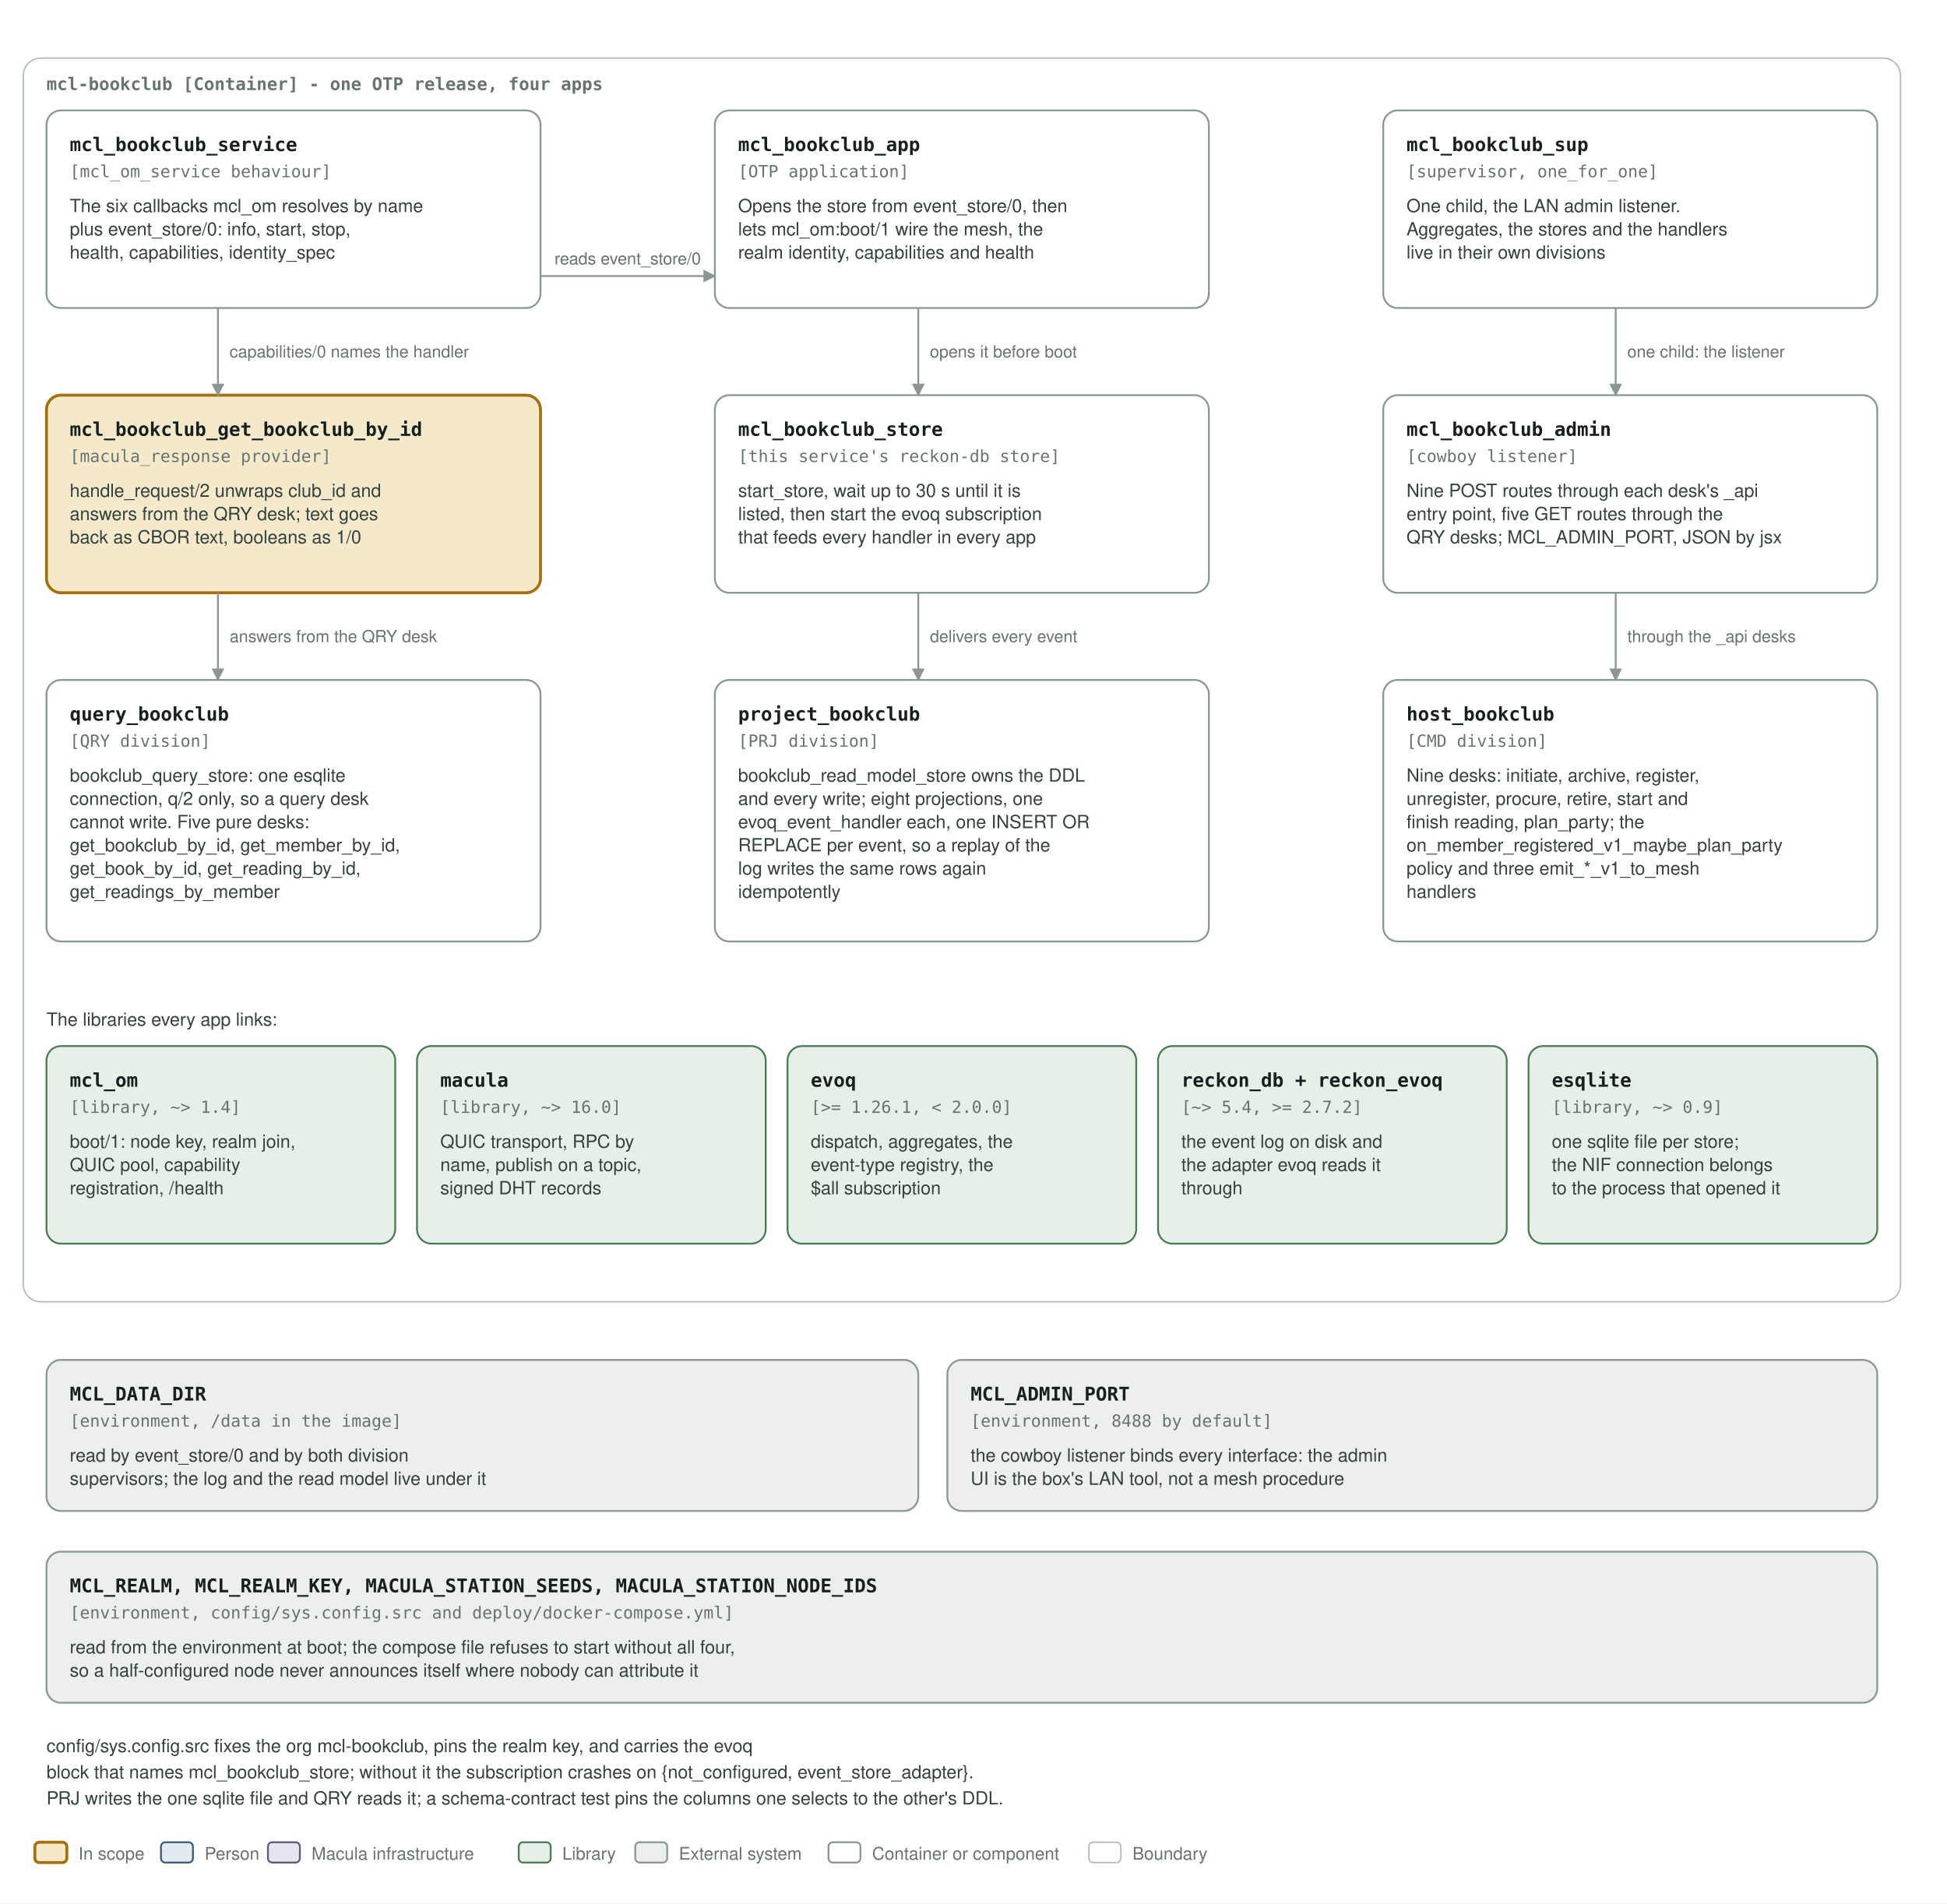
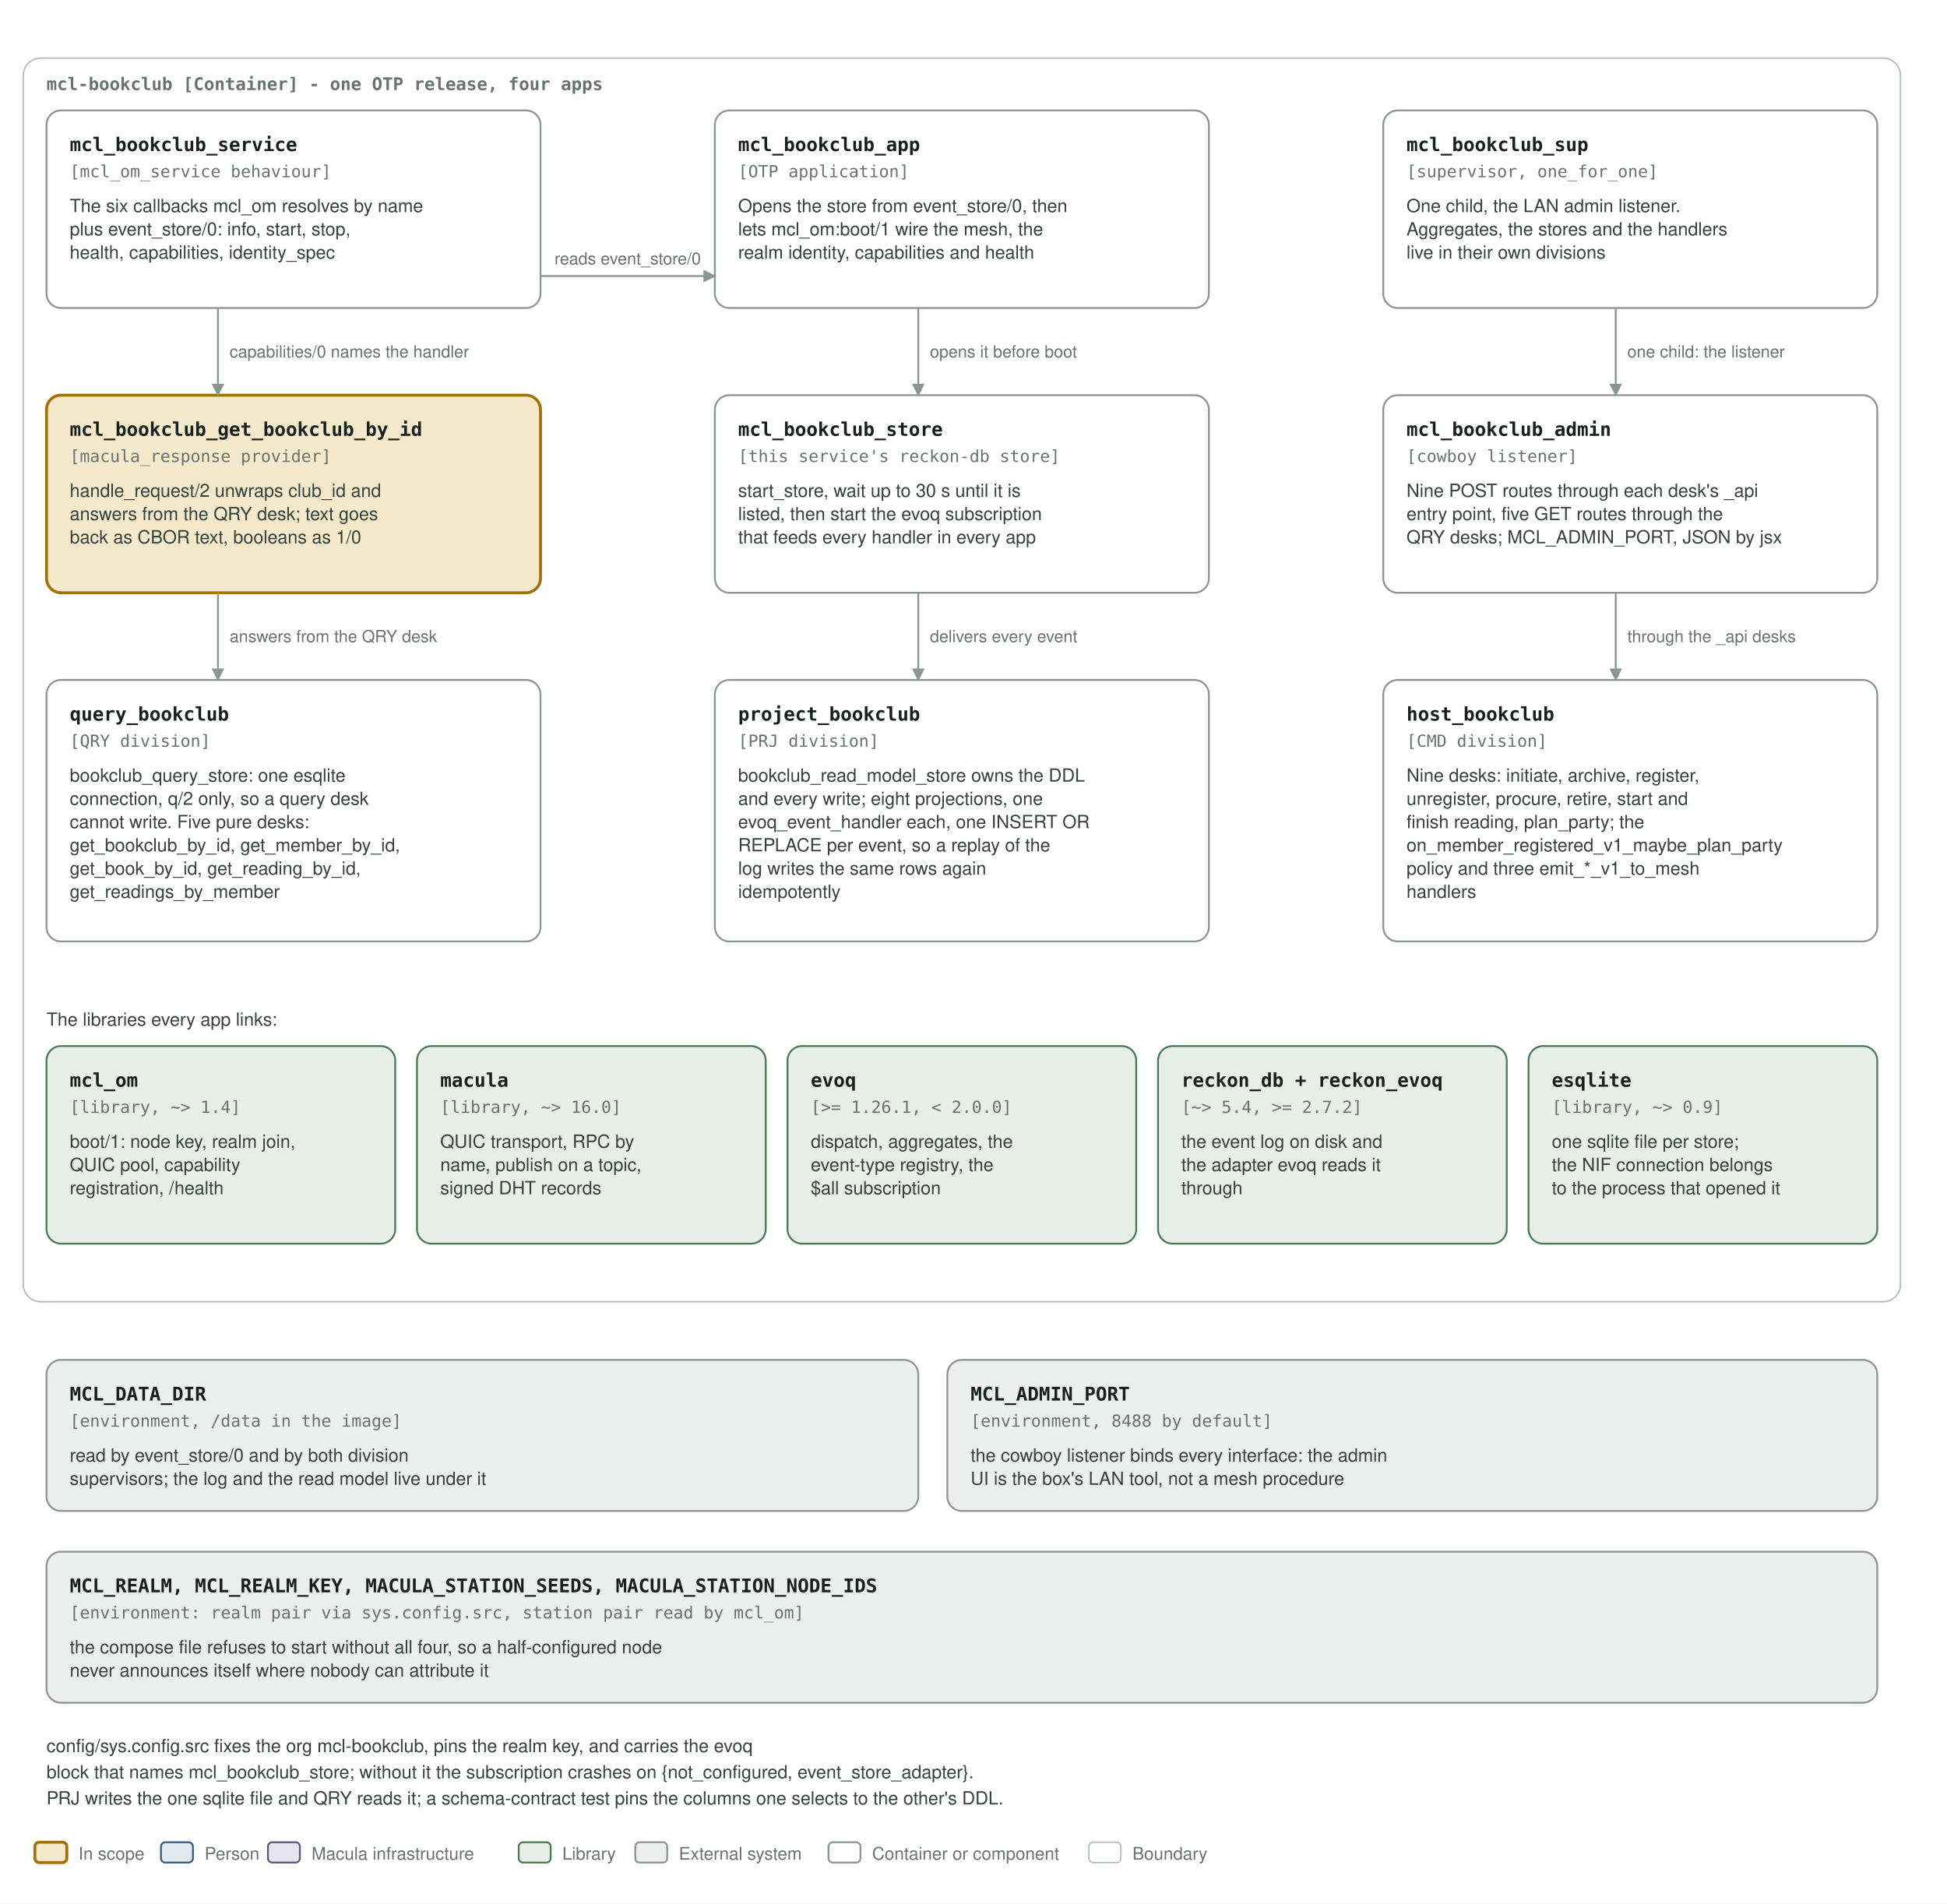
<svg xmlns="http://www.w3.org/2000/svg" viewBox="0 0 1340 1310" role="img" aria-label="mcl-bookclub components">
  <style>
.t-name { font-family: "Atkinson Hyperlegible", "Segoe UI", system-ui, -apple-system, Helvetica, Arial, sans-serif; font-size: 15px; font-weight: 700; }
.t-desc { font-family: "Atkinson Hyperlegible", "Segoe UI", system-ui, -apple-system, Helvetica, Arial, sans-serif; font-size: 12.5px; }
.t-rel { font-family: "Atkinson Hyperlegible", "Segoe UI", system-ui, -apple-system, Helvetica, Arial, sans-serif; font-size: 11.5px; paint-order: stroke; stroke-width: 4px; stroke-linejoin: round; }
.t-code { font-family: "JetBrains Mono", ui-monospace, Menlo, Consolas, monospace; font-size: 13px; font-weight: 600; }
.t-type { font-family: "JetBrains Mono", ui-monospace, Menlo, Consolas, monospace; font-size: 11.5px; }
.t-bound { font-family: "JetBrains Mono", ui-monospace, Menlo, Consolas, monospace; font-size: 12px; font-weight: 600; }
.t-leg { font-family: "Atkinson Hyperlegible", "Segoe UI", system-ui, -apple-system, Helvetica, Arial, sans-serif; font-size: 12px; }
.edge { fill: none; stroke-width: 1.25; }
.edge-later { fill: none; stroke-width: 1.25; stroke-dasharray: 5 4; }
.bg { fill: #FFFFFF; }
.b-sys { fill: #F5E9CC; stroke: #A56F0A; stroke-width: 2; }
.b-per { fill: #E3EBF2; stroke: #3B5B7A; stroke-width: 1.25; }
.b-mac { fill: #E6E4EE; stroke: #5E5A78; stroke-width: 1.25; }
.b-lib { fill: #E7F0E8; stroke: #4A7A55; stroke-width: 1.25; }
.b-ext { fill: #ECEFED; stroke: #8A9791; stroke-width: 1.25; }
.b-cmp { fill: #FFFFFF; stroke: #8A9791; stroke-width: 1.25; }
.b-later { fill: none; stroke: #8A9791; stroke-width: 1.25; stroke-dasharray: 5 4; }
.bound { fill: none; stroke: #B3BDB8; stroke-width: 1; }
.head { fill: #3B5B7A; }
.t-name, .t-code { fill: #16201D; }
.t-type, .t-bound, .t-leg { fill: #66736E; }
.t-desc { fill: #34413C; }
.t-rel { fill: #66736E; stroke: #FFFFFF; }
.edge, .edge-later { stroke: #8A9791; }
.arrowhead { fill: #8A9791; }
@media (prefers-color-scheme: dark) {
.bg { fill: #171F1C; }
.b-sys { fill: #3A2E13; stroke: #E3AA3C; }
.b-per { fill: #1D2A36; stroke: #8EB4D8; }
.b-mac { fill: #26243A; stroke: #A9A4C8; }
.b-lib { fill: #1A241C; stroke: #8FBE9B; }
.b-ext { fill: #1C2421; stroke: #7D8B85; }
.b-cmp { fill: #171F1C; stroke: #7D8B85; }
.b-later { stroke: #7D8B85; }
.bound { stroke: #4A5752; }
.head { fill: #8EB4D8; }
.t-name, .t-code { fill: #E6ECE9; }
.t-type, .t-bound, .t-leg { fill: #93A09A; }
.t-desc { fill: #C3CDC8; }
.t-rel { fill: #93A09A; stroke: #171F1C; }
.edge, .edge-later { stroke: #7D8B85; }
.arrowhead { fill: #7D8B85; }
}
</style>
  <defs>
    <marker id="a" viewBox="0 0 10 10" refX="9" refY="5" markerWidth="7" markerHeight="7" orient="auto-start-reverse">
      <path class="arrowhead" d="M0 0L10 5L0 10z" />
    </marker>
  </defs>
  <rect class="bg" x="0" y="0" width="1340" height="1310" />
  <rect class="bound" x="16" y="40" width="1292" height="856" rx="12" />
  <text class="t-bound" x="32" y="62">mcl-bookclub [Container] - one OTP release, four apps</text>
  <rect class="b-cmp" x="32" y="76" width="340" height="136" rx="10" />
  <text class="t-code" x="48" y="104">mcl_bookclub_service</text>
  <text class="t-type" x="48" y="122">[mcl_om_service behaviour]</text>
  <text class="t-desc" x="48" y="146">The six callbacks mcl_om resolves by name</text>
  <text class="t-desc" x="48" y="162">plus event_store/0: info, start, stop,</text>
  <text class="t-desc" x="48" y="178">health, capabilities, identity_spec</text>
  <rect class="b-cmp" x="492" y="76" width="340" height="136" rx="10" />
  <text class="t-code" x="508" y="104">mcl_bookclub_app</text>
  <text class="t-type" x="508" y="122">[OTP application]</text>
  <text class="t-desc" x="508" y="146">Opens the store from event_store/0, then</text>
  <text class="t-desc" x="508" y="162">lets mcl_om:boot/1 wire the mesh, the</text>
  <text class="t-desc" x="508" y="178">realm identity, capabilities and health</text>
  <rect class="b-cmp" x="952" y="76" width="340" height="136" rx="10" />
  <text class="t-code" x="968" y="104">mcl_bookclub_sup</text>
  <text class="t-type" x="968" y="122">[supervisor, one_for_one]</text>
  <text class="t-desc" x="968" y="146">One child, the LAN admin listener.</text>
  <text class="t-desc" x="968" y="162">Aggregates, the stores and the handlers</text>
  <text class="t-desc" x="968" y="178">live in their own divisions</text>
  <rect class="b-sys" x="32" y="272" width="340" height="136" rx="10" />
  <text class="t-code" x="48" y="300">mcl_bookclub_get_bookclub_by_id</text>
  <text class="t-type" x="48" y="318">[macula_response provider]</text>
  <text class="t-desc" x="48" y="342">handle_request/2 unwraps club_id and</text>
  <text class="t-desc" x="48" y="358">answers from the QRY desk; text goes</text>
  <text class="t-desc" x="48" y="374">back as CBOR text, booleans as 1/0</text>
  <rect class="b-cmp" x="492" y="272" width="340" height="136" rx="10" />
  <text class="t-code" x="508" y="300">mcl_bookclub_store</text>
  <text class="t-type" x="508" y="318">[this service's reckon-db store]</text>
  <text class="t-desc" x="508" y="342">start_store, wait up to 30 s until it is</text>
  <text class="t-desc" x="508" y="358">listed, then start the evoq subscription</text>
  <text class="t-desc" x="508" y="374">that feeds every handler in every app</text>
  <rect class="b-cmp" x="952" y="272" width="340" height="136" rx="10" />
  <text class="t-code" x="968" y="300">mcl_bookclub_admin</text>
  <text class="t-type" x="968" y="318">[cowboy listener]</text>
  <text class="t-desc" x="968" y="342">Nine POST routes through each desk's _api</text>
  <text class="t-desc" x="968" y="358">entry point, five GET routes through the</text>
  <text class="t-desc" x="968" y="374">QRY desks; MCL_ADMIN_PORT, JSON by jsx</text>
  <rect class="b-cmp" x="32" y="468" width="340" height="180" rx="10" />
  <text class="t-code" x="48" y="496">query_bookclub</text>
  <text class="t-type" x="48" y="514">[QRY division]</text>
  <text class="t-desc" x="48" y="538">bookclub_query_store: one esqlite</text>
  <text class="t-desc" x="48" y="554">connection, q/2 only, so a query desk</text>
  <text class="t-desc" x="48" y="570">cannot write. Five pure desks:</text>
  <text class="t-desc" x="48" y="586">get_bookclub_by_id, get_member_by_id,</text>
  <text class="t-desc" x="48" y="602">get_book_by_id, get_reading_by_id,</text>
  <text class="t-desc" x="48" y="618">get_readings_by_member</text>
  <rect class="b-cmp" x="492" y="468" width="340" height="180" rx="10" />
  <text class="t-code" x="508" y="496">project_bookclub</text>
  <text class="t-type" x="508" y="514">[PRJ division]</text>
  <text class="t-desc" x="508" y="538">bookclub_read_model_store owns the DDL</text>
  <text class="t-desc" x="508" y="554">and every write; eight projections, one</text>
  <text class="t-desc" x="508" y="570">evoq_event_handler each, one INSERT OR</text>
  <text class="t-desc" x="508" y="586">REPLACE per event, so a replay of the</text>
  <text class="t-desc" x="508" y="602">log writes the same rows again</text>
  <text class="t-desc" x="508" y="618">idempotently</text>
  <rect class="b-cmp" x="952" y="468" width="340" height="180" rx="10" />
  <text class="t-code" x="968" y="496">host_bookclub</text>
  <text class="t-type" x="968" y="514">[CMD division]</text>
  <text class="t-desc" x="968" y="538">Nine desks: initiate, archive, register,</text>
  <text class="t-desc" x="968" y="554">unregister, procure, retire, start and</text>
  <text class="t-desc" x="968" y="570">finish reading, plan_party; the</text>
  <text class="t-desc" x="968" y="586">on_member_registered_v1_maybe_plan_party</text>
  <text class="t-desc" x="968" y="602">policy and three emit_*_v1_to_mesh</text>
  <text class="t-desc" x="968" y="618">handlers</text>
  <text class="t-desc" x="32" y="706">The libraries every app links:</text>
  <rect class="b-lib" x="32" y="720" width="240" height="136" rx="10" />
  <text class="t-code" x="48" y="748">mcl_om</text>
  <text class="t-type" x="48" y="766">[library, ~&gt; 1.4]</text>
  <text class="t-desc" x="48" y="790">boot/1: node key, realm join,</text>
  <text class="t-desc" x="48" y="806">QUIC pool, capability</text>
  <text class="t-desc" x="48" y="822">registration, /health</text>
  <rect class="b-lib" x="287" y="720" width="240" height="136" rx="10" />
  <text class="t-code" x="303" y="748">macula</text>
  <text class="t-type" x="303" y="766">[library, ~&gt; 16.0]</text>
  <text class="t-desc" x="303" y="790">QUIC transport, RPC by</text>
  <text class="t-desc" x="303" y="806">name, publish on a topic,</text>
  <text class="t-desc" x="303" y="822">signed DHT records</text>
  <rect class="b-lib" x="542" y="720" width="240" height="136" rx="10" />
  <text class="t-code" x="558" y="748">evoq</text>
  <text class="t-type" x="558" y="766">[&gt;= 1.26.1, &lt; 2.0.0]</text>
  <text class="t-desc" x="558" y="790">dispatch, aggregates, the</text>
  <text class="t-desc" x="558" y="806">event-type registry, the</text>
  <text class="t-desc" x="558" y="822">$all subscription</text>
  <rect class="b-lib" x="797" y="720" width="240" height="136" rx="10" />
  <text class="t-code" x="813" y="748">reckon_db + reckon_evoq</text>
  <text class="t-type" x="813" y="766">[~&gt; 5.4, &gt;= 2.7.2]</text>
  <text class="t-desc" x="813" y="790">the event log on disk and</text>
  <text class="t-desc" x="813" y="806">the adapter evoq reads it</text>
  <text class="t-desc" x="813" y="822">through</text>
  <rect class="b-lib" x="1052" y="720" width="240" height="136" rx="10" />
  <text class="t-code" x="1068" y="748">esqlite</text>
  <text class="t-type" x="1068" y="766">[library, ~&gt; 0.9]</text>
  <text class="t-desc" x="1068" y="790">one sqlite file per store;</text>
  <text class="t-desc" x="1068" y="806">the NIF connection belongs</text>
  <text class="t-desc" x="1068" y="822">to the process that opened it</text>
  <rect class="b-ext" x="32" y="936" width="600" height="104" rx="10" />
  <text class="t-code" x="48" y="964">MCL_DATA_DIR</text>
  <text class="t-type" x="48" y="982">[environment, /data in the image]</text>
  <text class="t-desc" x="48" y="1006">read by event_store/0 and by both division</text>
  <text class="t-desc" x="48" y="1022">supervisors; the log and the read model live under it</text>
  <rect class="b-ext" x="652" y="936" width="640" height="104" rx="10" />
  <text class="t-code" x="668" y="964">MCL_ADMIN_PORT</text>
  <text class="t-type" x="668" y="982">[environment, 8488 by default]</text>
  <text class="t-desc" x="668" y="1006">the cowboy listener binds every interface: the admin</text>
  <text class="t-desc" x="668" y="1022">UI is the box's LAN tool, not a mesh procedure</text>
  <rect class="b-ext" x="32" y="1068" width="1260" height="104" rx="10" />
  <text class="t-code" x="48" y="1096">MCL_REALM, MCL_REALM_KEY, MACULA_STATION_SEEDS, MACULA_STATION_NODE_IDS</text>
-   <text class="t-type" x="48" y="1114">[environment, config/sys.config.src and deploy/docker-compose.yml]</text>
-   <text class="t-desc" x="48" y="1138">read from the environment at boot; the compose file refuses to start without all four,</text>
-   <text class="t-desc" x="48" y="1154">so a half-configured node never announces itself where nobody can attribute it</text>
+   <text class="t-type" x="48" y="1114">[environment: realm pair via sys.config.src, station pair read by mcl_om]</text>
+   <text class="t-desc" x="48" y="1138">the compose file refuses to start without all four, so a half-configured node</text>
+   <text class="t-desc" x="48" y="1154">never announces itself where nobody can attribute it</text>
  <path class="edge" d="M372 190H492" marker-end="url(#a)" />
  <text class="t-rel" x="432" y="182" text-anchor="middle">reads event_store/0</text>
  <path class="edge" d="M150 212V272" marker-end="url(#a)" />
  <text class="t-rel" x="158" y="246">capabilities/0 names the handler</text>
  <path class="edge" d="M632 212V272" marker-end="url(#a)" />
  <text class="t-rel" x="640" y="246">opens it before boot</text>
  <path class="edge" d="M1112 212V272" marker-end="url(#a)" />
  <text class="t-rel" x="1120" y="246">one child: the listener</text>
  <path class="edge" d="M150 408V468" marker-end="url(#a)" />
  <text class="t-rel" x="158" y="442">answers from the QRY desk</text>
  <path class="edge" d="M632 408V468" marker-end="url(#a)" />
  <text class="t-rel" x="640" y="442">delivers every event</text>
  <path class="edge" d="M1112 408V468" marker-end="url(#a)" />
  <text class="t-rel" x="1120" y="442">through the _api desks</text>
  <text class="t-desc" x="32" y="1206">config/sys.config.src fixes the org mcl-bookclub, pins the realm key, and carries the evoq</text>
  <text class="t-desc" x="32" y="1224">block that names mcl_bookclub_store; without it the subscription crashes on {not_configured, event_store_adapter}.</text>
  <text class="t-desc" x="32" y="1242">PRJ writes the one sqlite file and QRY reads it; a schema-contract test pins the columns one selects to the other's DDL.</text>
  <rect class="b-sys" x="24" y="1268" width="22" height="14" rx="3" />
  <text class="t-leg" x="54" y="1280">In scope</text>
  <rect class="b-per" x="110.8" y="1268" width="22" height="14" rx="3" />
  <text class="t-leg" x="140.8" y="1280">Person</text>
  <rect class="b-mac" x="184.4" y="1268" width="22" height="14" rx="3" />
  <text class="t-leg" x="214.4" y="1280">Macula infrastructure</text>
  <rect class="b-lib" x="357.0" y="1268" width="22" height="14" rx="3" />
  <text class="t-leg" x="387.0" y="1280">Library</text>
  <rect class="b-ext" x="437.2" y="1268" width="22" height="14" rx="3" />
  <text class="t-leg" x="467.2" y="1280">External system</text>
  <rect class="b-cmp" x="570.2" y="1268" width="22" height="14" rx="3" />
  <text class="t-leg" x="600.2" y="1280">Container or component</text>
  <rect class="bound" x="749.4" y="1268" width="22" height="14" rx="3" />
  <text class="t-leg" x="779.4" y="1280">Boundary</text>
</svg>
